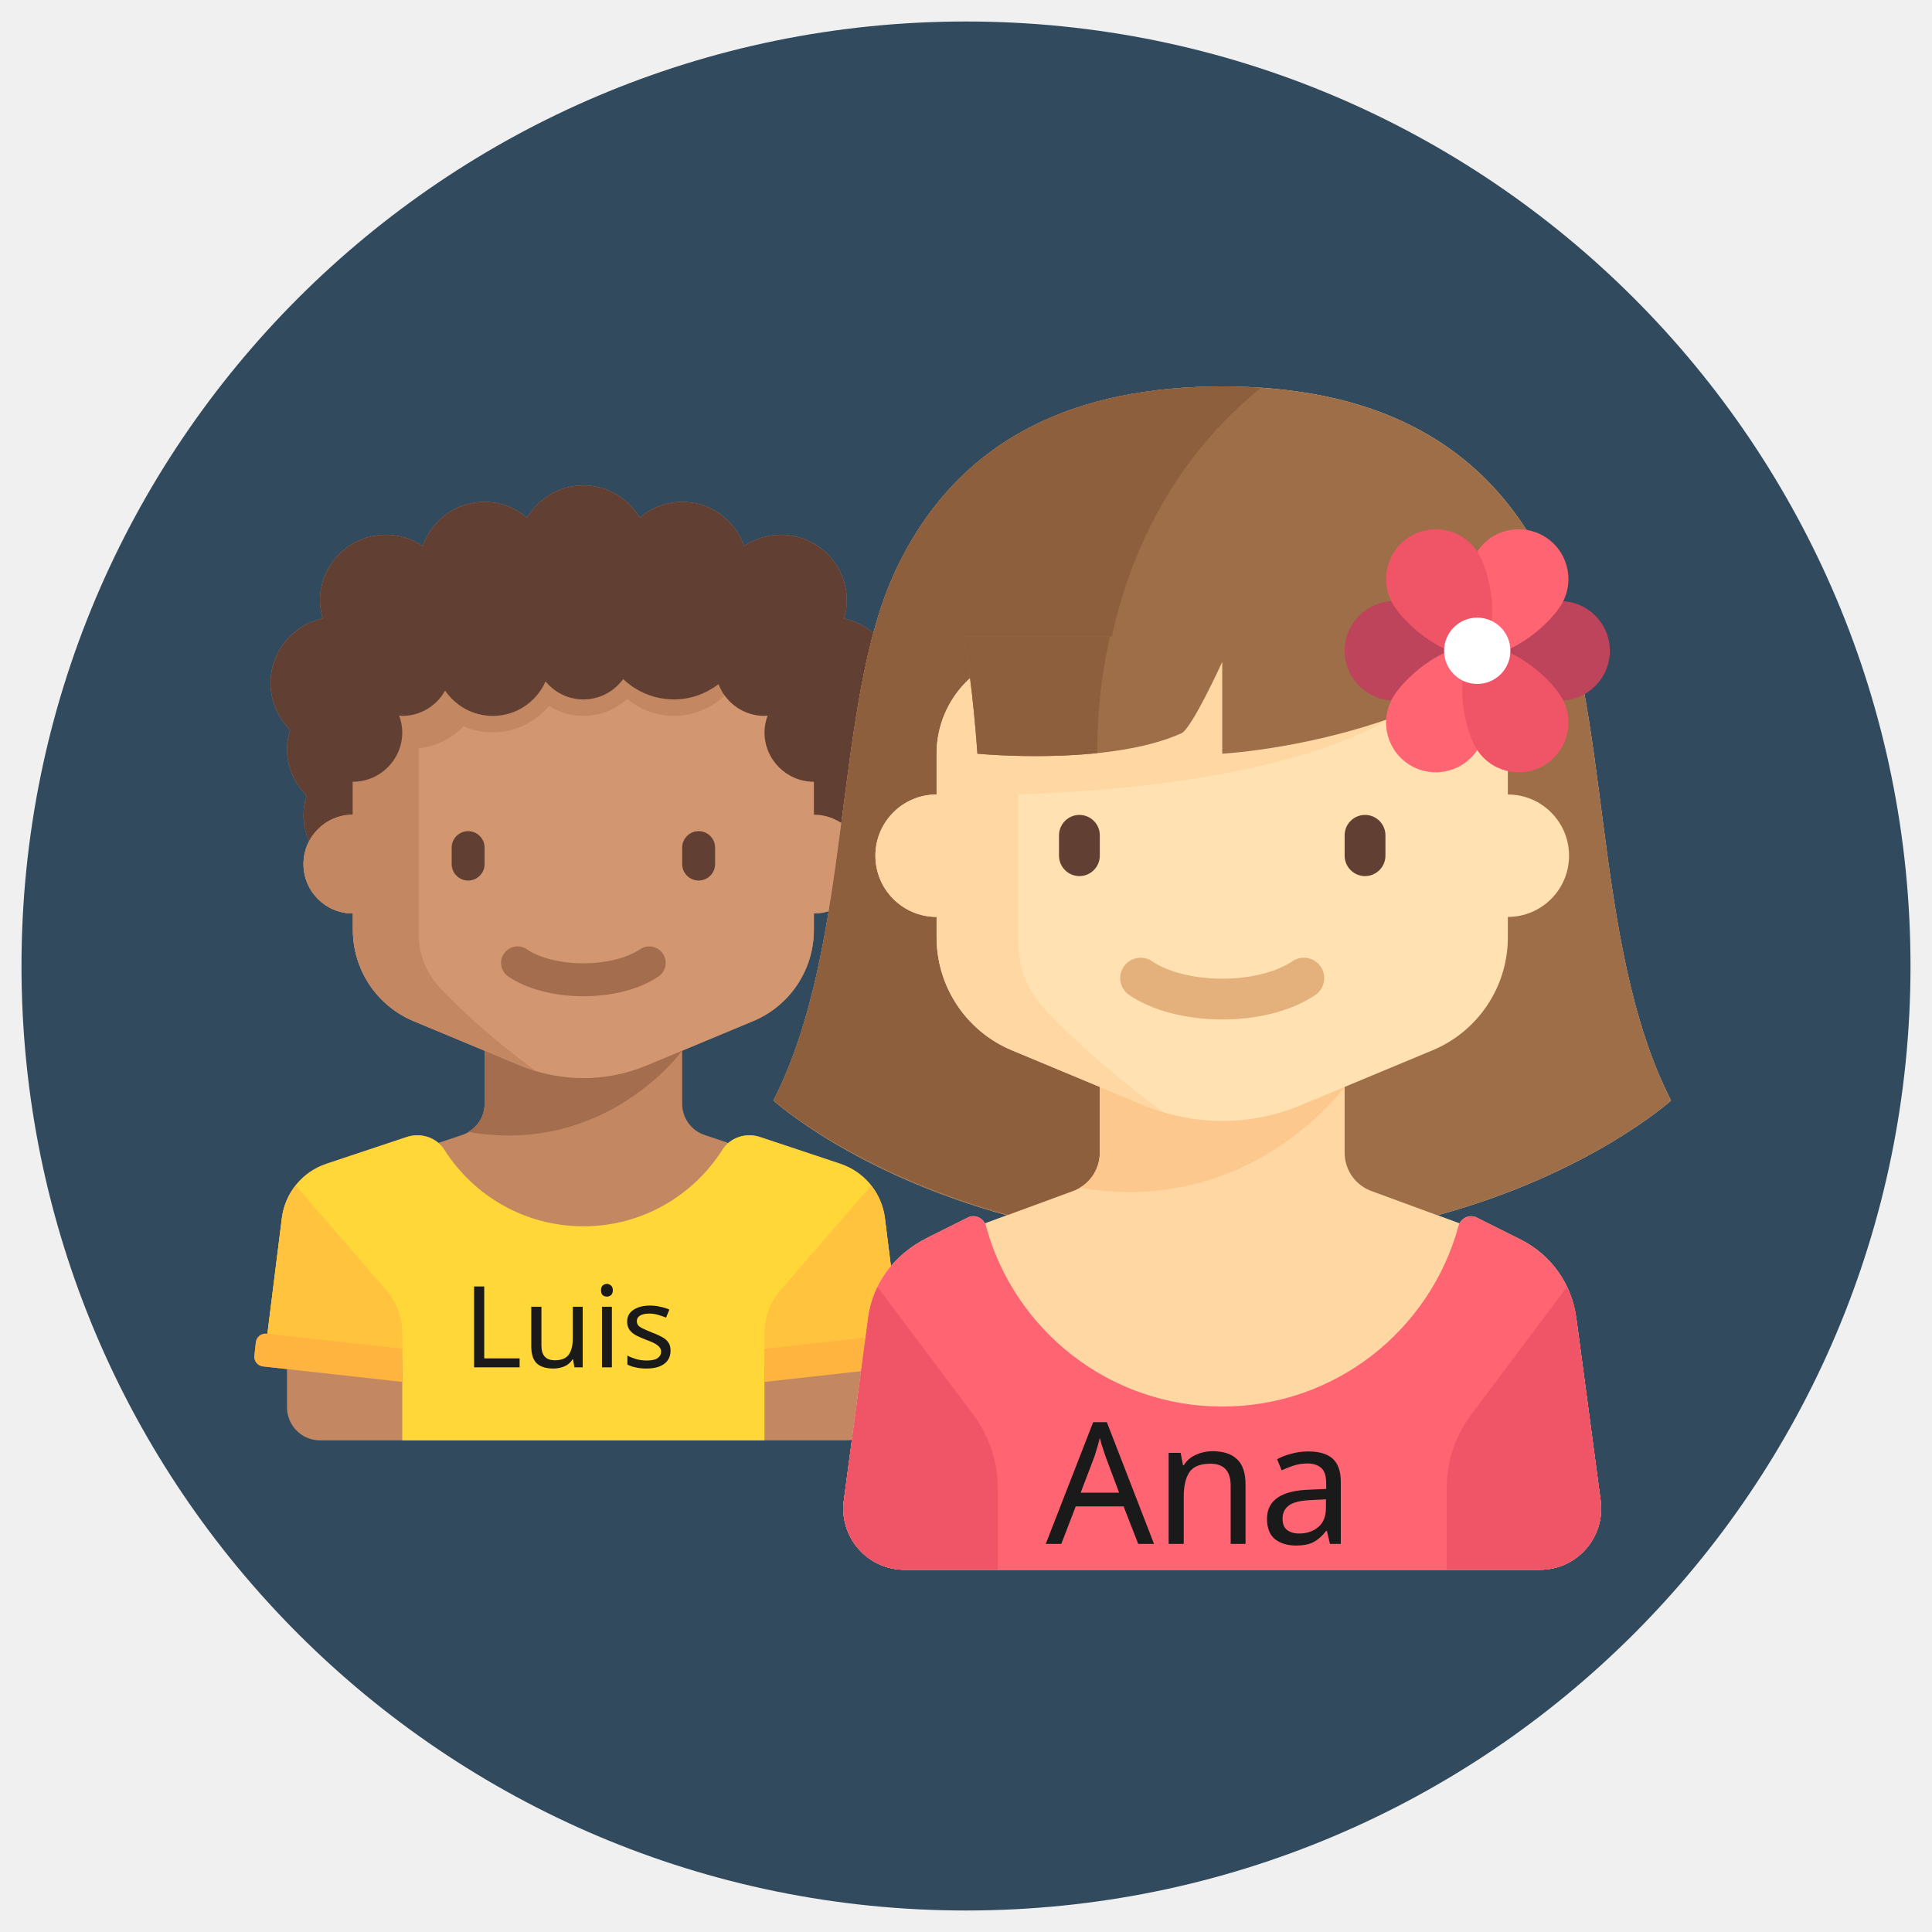
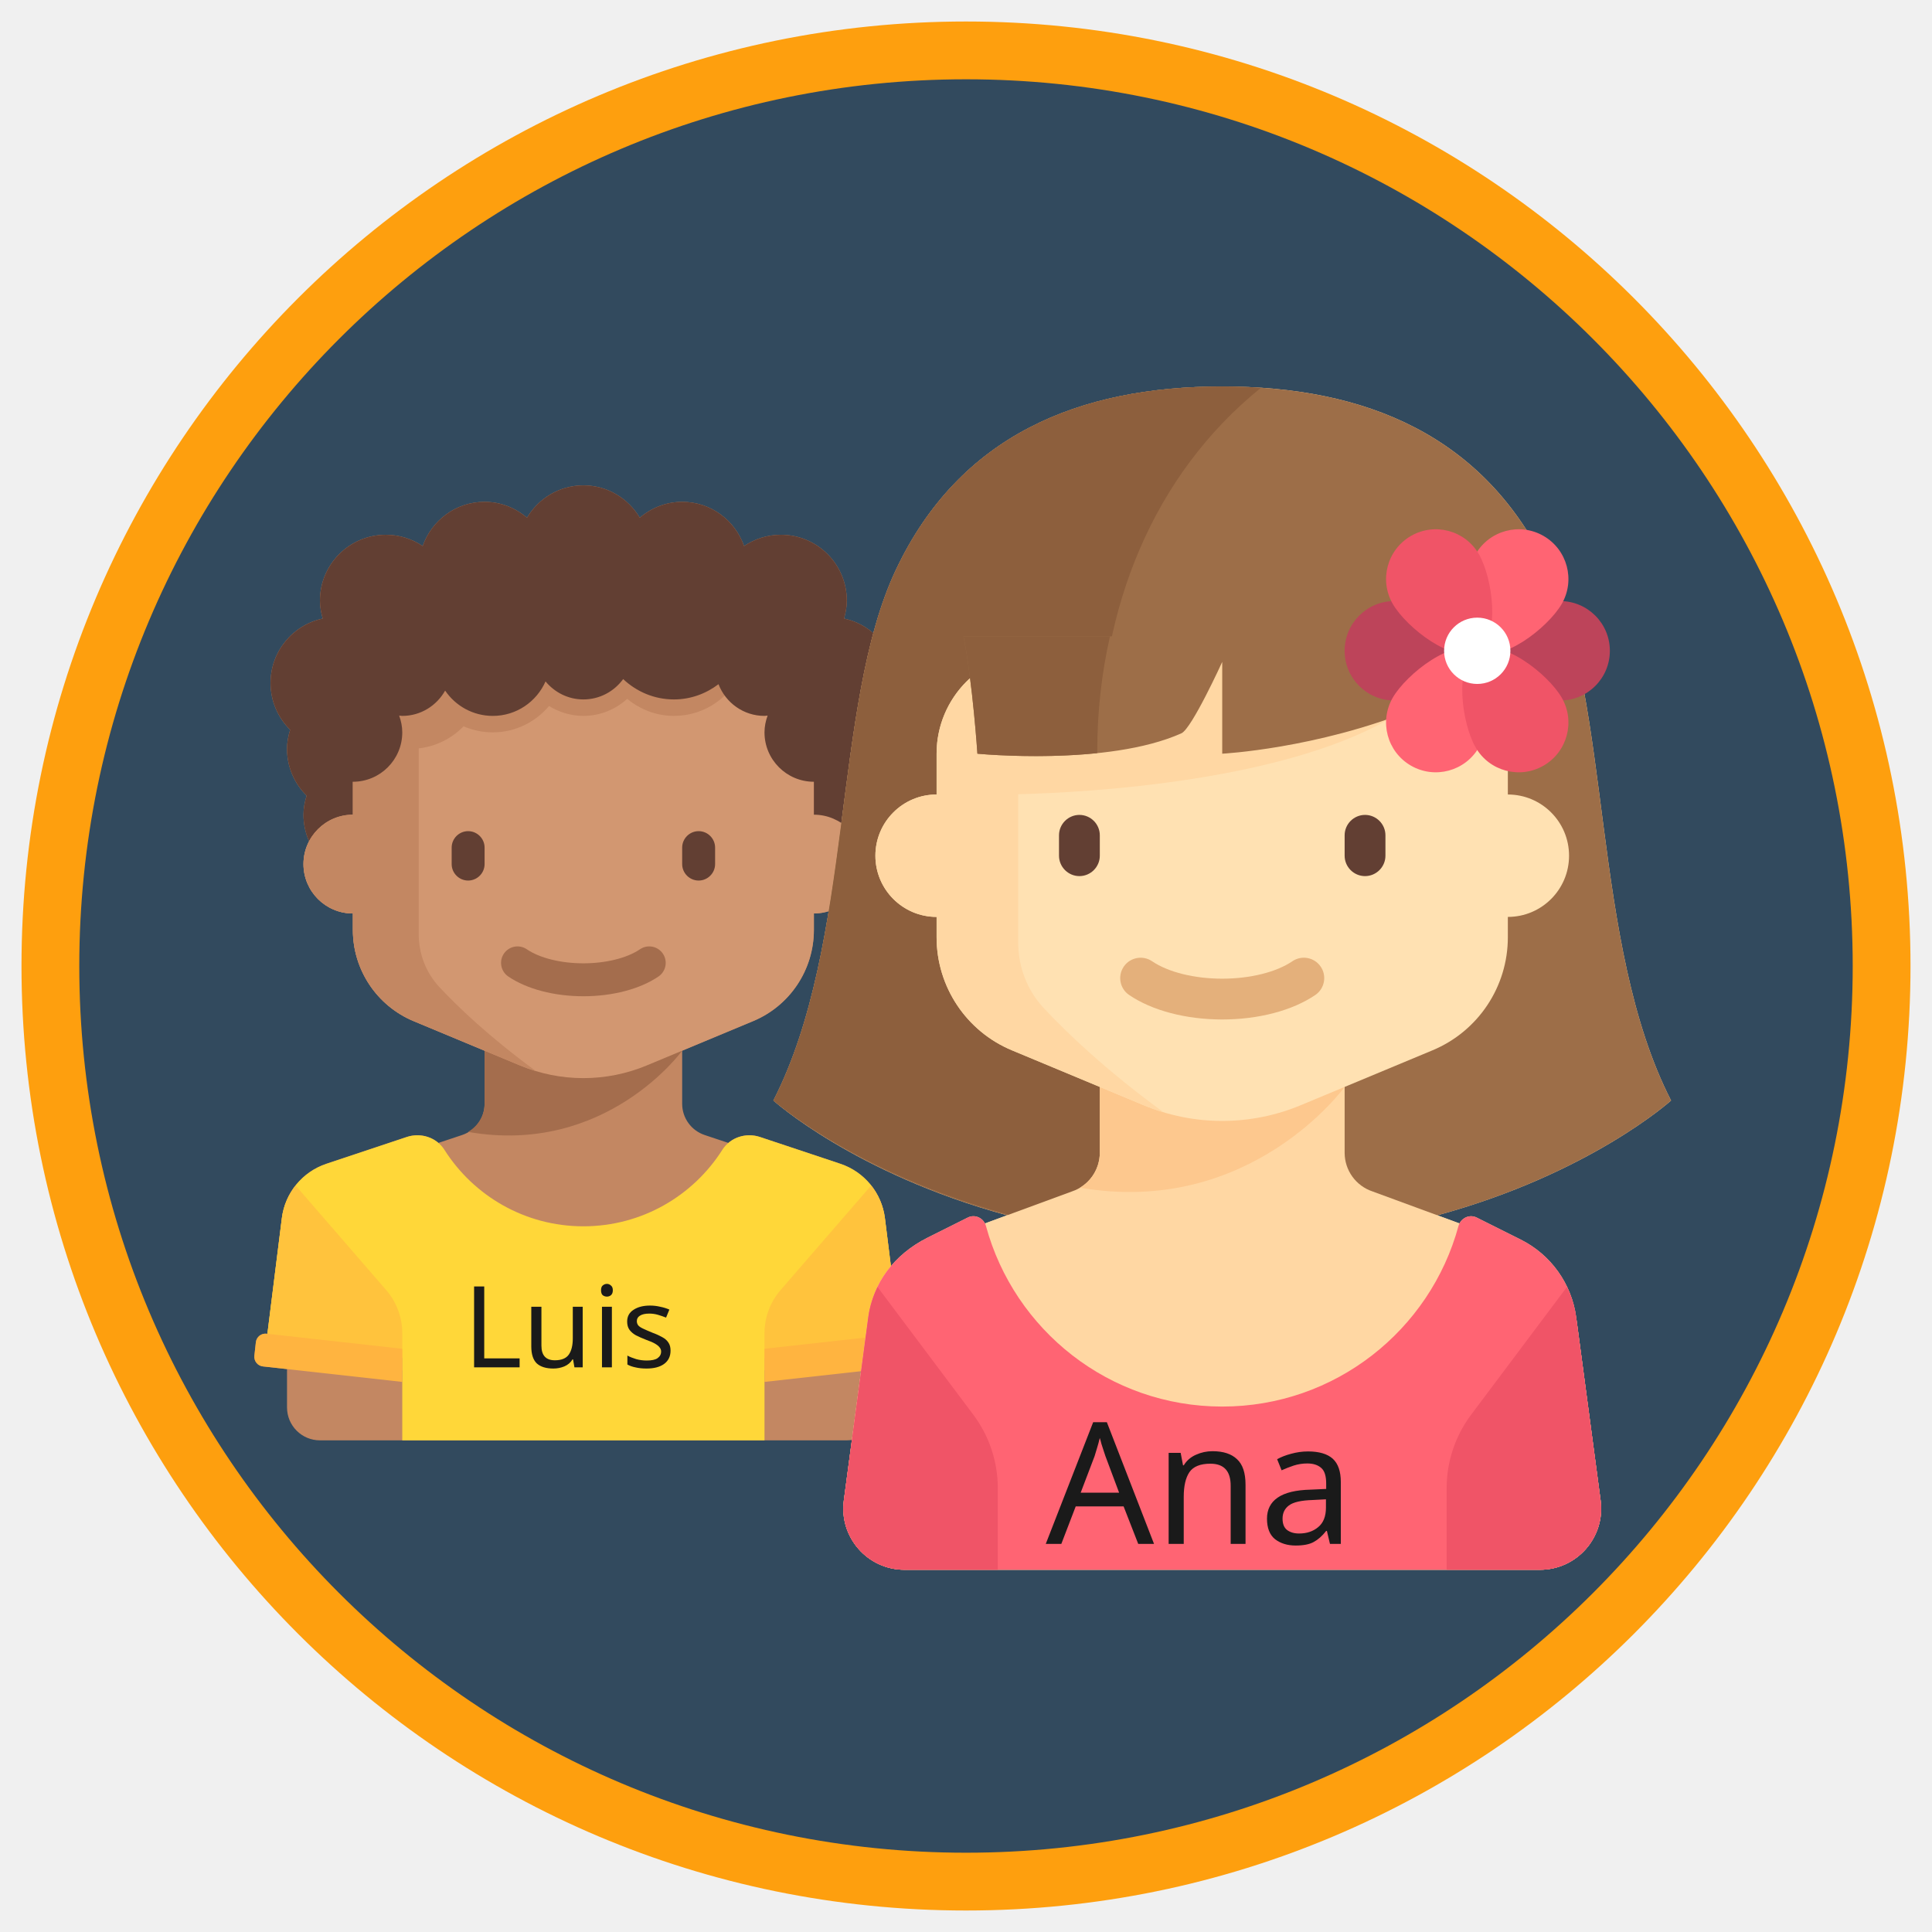
<svg xmlns="http://www.w3.org/2000/svg" width="128" height="128" viewBox="0 0 128 128" id="svg2" version="1.1">
  <defs id="defs4" />
  <g id="layer1" transform="translate(0,-924.3622)">
-     <circle style="fill:#324a5e" cx="64" cy="988.362" r="62.576" id="circle5147" />
    <g id="g5157" transform="matrix(0.2463626,0,0,0.2463626,1.423907,925.7861)" />
    <g id="g5159" transform="matrix(0.2463626,0,0,0.2463626,1.423907,925.7861)" />
    <g id="g5161" transform="matrix(0.2463626,0,0,0.2463626,1.423907,925.7861)" />
    <g id="g5163" transform="matrix(0.2463626,0,0,0.2463626,1.423907,925.7861)" />
    <g id="g5165" transform="matrix(0.2463626,0,0,0.2463626,1.423907,925.7861)" />
    <g id="g5167" transform="matrix(0.2463626,0,0,0.2463626,1.423907,925.7861)" />
    <g id="g5169" transform="matrix(0.2463626,0,0,0.2463626,1.423907,925.7861)" />
    <g id="g5171" transform="matrix(0.2463626,0,0,0.2463626,1.423907,925.7861)" />
    <g id="g5173" transform="matrix(0.2463626,0,0,0.2463626,1.423907,925.7861)" />
    <g id="g5175" transform="matrix(0.2463626,0,0,0.2463626,1.423907,925.7861)" />
    <g id="g5177" transform="matrix(0.2463626,0,0,0.2463626,1.423907,925.7861)" />
    <g id="g5179" transform="matrix(0.2463626,0,0,0.2463626,1.423907,925.7861)" />
    <g id="g5181" transform="matrix(0.2463626,0,0,0.2463626,1.423907,925.7861)" />
    <g id="g5183" transform="matrix(0.2463626,0,0,0.2463626,1.423907,925.7861)" />
    <g id="g5185" transform="matrix(0.2463626,0,0,0.2463626,1.423907,925.7861)" />
-     <g id="g5860" transform="matrix(0.1363544,0,0,0.1363544,7.016337,956.5206)">
-       <g id="g5774">
-         <path id="path5776" d="m 391.863,422.878 -0.726,-6.536 c -0.287,-2.585 -2.616,-4.449 -5.201,-4.162 l -0.407,0.045 -7.027,-56.214 c -1.529,-12.228 -9.943,-22.492 -21.634,-26.389 l -39.047,-13.016 c -5.362,-1.788 -11.244,-0.65 -15.379,2.874 L 290.94,315.646 C 284.406,313.468 280,307.354 280,300.467 l 0,-25.802 34.461,-14.359 C 332.349,252.855 344,235.378 344,216 l 0,-8 c 13.255,0 24,-10.745 24,-24 0,-4.003 -0.985,-7.774 -2.719,-11.092 1.744,-3.95 2.719,-8.314 2.719,-12.908 0,-3.24 -0.625,-6.304 -1.52,-9.251 5.871,-5.801 9.52,-13.844 9.52,-22.749 0,-3.24 -0.625,-6.304 -1.52,-9.251 C 380.352,112.948 384,104.905 384,96 384,80.609 373.127,67.774 358.648,64.711 359.441,61.924 360,59.041 360,56 360,38.327 345.673,24 328,24 321.363,24 315.199,26.022 310.087,29.482 305.72,17.005 293.968,8 280,8 272.109,8 264.979,10.965 259.399,15.7 253.818,6.337 243.693,0 232.001,0 220.309,0 210.185,6.337 204.602,15.7 199.022,10.965 191.892,8 184.001,8 170.033,8 158.281,17.005 153.914,29.482 148.801,26.022 142.637,24 136.001,24 c -17.673,0 -32,14.327 -32,32 0,3.041 0.56,5.924 1.352,8.711 C 90.873,67.774 80,80.609 80,96 c 0,8.905 3.649,16.948 9.52,22.749 C 88.625,121.696 88,124.76 88,128 c 0,8.905 3.649,16.948 9.52,22.749 C 96.625,153.696 96,156.76 96,160 c 0,4.594 0.975,8.958 2.719,12.908 C 96.986,176.226 96,179.997 96,184 c 0,13.255 10.745,24 24,24 l 0,8 c 0,19.377 11.651,36.854 29.538,44.308 l 34.462,14.359 0,25.801 c 0,6.887 -4.407,13.001 -10.94,15.179 l -11.502,3.834 c -4.135,-3.524 -10.017,-4.662 -15.379,-2.874 l -39.047,13.016 c -11.691,3.897 -20.105,14.161 -21.634,26.389 l -7.027,56.214 -0.407,-0.045 c -2.585,-0.287 -4.914,1.576 -5.201,4.162 l -0.726,6.536 c -0.287,2.585 1.576,4.914 4.161,5.201 L 88,429.38 88,448 c 0,8.836 7.164,16 16,16 l 40,0 176,0 40,0 c 8.837,0 16,-7.164 16,-16 l 0,-18.621 11.702,-1.3 c 2.585,-0.287 4.449,-2.616 4.161,-5.201 z" style="fill:#c38762" />
-         <path id="path5778" d="M 374.481,118.749 C 380.352,112.948 384,104.905 384,96 384,80.609 373.127,67.774 358.648,64.711 359.441,61.924 360,59.041 360,56 360,38.327 345.673,24 328,24 321.363,24 315.199,26.022 310.087,29.482 305.72,17.005 293.968,8 280,8 272.109,8 264.979,10.965 259.399,15.7 253.818,6.337 243.693,0 232.001,0 220.309,0 210.185,6.337 204.602,15.7 199.022,10.965 191.892,8 184.001,8 170.033,8 158.281,17.005 153.914,29.482 148.801,26.022 142.637,24 136.001,24 c -17.673,0 -32,14.327 -32,32 0,3.041 0.56,5.924 1.352,8.711 C 90.873,67.774 80,80.609 80,96 c 0,8.905 3.649,16.948 9.52,22.749 C 88.625,121.696 88,124.76 88,128 c 0,8.905 3.649,16.948 9.52,22.749 C 96.625,153.696 96,156.76 96,160 c 0,17.673 14.327,32 32,32 0.003,0 0.006,0 0.01,0 l 207.981,0 c 0.003,0 0.006,0 0.01,0 17.673,0 32,-14.327 32,-32 0,-3.24 -0.625,-6.304 -1.52,-9.251 5.871,-5.801 9.52,-13.844 9.52,-22.749 -10e-4,-3.24 -0.625,-6.304 -1.52,-9.251 z" style="fill:#623f33" />
-         <g id="g5780">
-           <path id="path5782" d="m 320,464.001 0,-40 67,0 -8.499,-67.989 c -1.529,-12.228 -9.943,-22.492 -21.634,-26.389 L 317.82,316.607 c -6.8,-2.267 -14.45,0.154 -18.291,6.206 -14.18,22.344 -39.105,37.187 -67.528,37.187 -28.423,0 -53.349,-14.844 -67.53,-37.188 -3.841,-6.052 -11.491,-8.473 -18.291,-6.206 l -39.047,13.016 c -11.691,3.897 -20.105,14.161 -21.634,26.389 l -7.609,60.872 66.111,7.117 0,40 176,0 0,10e-4 z" style="fill:#ffd739" />
+     <g id="g13729">
+       <g transform="translate(-46,36.71431)" id="g13725">
+         <circle style="fill:#ff9a00;fill-opacity:0.941" cx="110" cy="951.648" r="62.576" id="circle5147" />
+         <circle style="fill:#324a5e;fill-opacity:1" cx="110" cy="951.648" r="58.747" id="circle5147-5" />
+       </g>
+       <g transform="matrix(0.1363544,0,0,0.1363544,7.016337,956.5206)" id="g5860">
+         <g id="g5774">
+           <path style="fill:#c38762" d="m 391.863,422.878 -0.726,-6.536 c -0.287,-2.585 -2.616,-4.449 -5.201,-4.162 l -0.407,0.045 -7.027,-56.214 c -1.529,-12.228 -9.943,-22.492 -21.634,-26.389 l -39.047,-13.016 c -5.362,-1.788 -11.244,-0.65 -15.379,2.874 L 290.94,315.646 C 284.406,313.468 280,307.354 280,300.467 l 0,-25.802 34.461,-14.359 C 332.349,252.855 344,235.378 344,216 l 0,-8 c 13.255,0 24,-10.745 24,-24 0,-4.003 -0.985,-7.774 -2.719,-11.092 1.744,-3.95 2.719,-8.314 2.719,-12.908 0,-3.24 -0.625,-6.304 -1.52,-9.251 5.871,-5.801 9.52,-13.844 9.52,-22.749 0,-3.24 -0.625,-6.304 -1.52,-9.251 C 380.352,112.948 384,104.905 384,96 384,80.609 373.127,67.774 358.648,64.711 359.441,61.924 360,59.041 360,56 360,38.327 345.673,24 328,24 321.363,24 315.199,26.022 310.087,29.482 305.72,17.005 293.968,8 280,8 272.109,8 264.979,10.965 259.399,15.7 253.818,6.337 243.693,0 232.001,0 220.309,0 210.185,6.337 204.602,15.7 199.022,10.965 191.892,8 184.001,8 170.033,8 158.281,17.005 153.914,29.482 148.801,26.022 142.637,24 136.001,24 c -17.673,0 -32,14.327 -32,32 0,3.041 0.56,5.924 1.352,8.711 C 90.873,67.774 80,80.609 80,96 c 0,8.905 3.649,16.948 9.52,22.749 C 88.625,121.696 88,124.76 88,128 c 0,8.905 3.649,16.948 9.52,22.749 C 96.625,153.696 96,156.76 96,160 c 0,4.594 0.975,8.958 2.719,12.908 C 96.986,176.226 96,179.997 96,184 c 0,13.255 10.745,24 24,24 l 0,8 c 0,19.377 11.651,36.854 29.538,44.308 l 34.462,14.359 0,25.801 c 0,6.887 -4.407,13.001 -10.94,15.179 l -11.502,3.834 c -4.135,-3.524 -10.017,-4.662 -15.379,-2.874 l -39.047,13.016 c -11.691,3.897 -20.105,14.161 -21.634,26.389 l -7.027,56.214 -0.407,-0.045 c -2.585,-0.287 -4.914,1.576 -5.201,4.162 l -0.726,6.536 c -0.287,2.585 1.576,4.914 4.161,5.201 L 88,429.38 88,448 c 0,8.836 7.164,16 16,16 l 40,0 176,0 40,0 c 8.837,0 16,-7.164 16,-16 l 0,-18.621 11.702,-1.3 c 2.585,-0.287 4.449,-2.616 4.161,-5.201 z" id="path5776" />
+           <path style="fill:#623f33" d="M 374.481,118.749 C 380.352,112.948 384,104.905 384,96 384,80.609 373.127,67.774 358.648,64.711 359.441,61.924 360,59.041 360,56 360,38.327 345.673,24 328,24 321.363,24 315.199,26.022 310.087,29.482 305.72,17.005 293.968,8 280,8 272.109,8 264.979,10.965 259.399,15.7 253.818,6.337 243.693,0 232.001,0 220.309,0 210.185,6.337 204.602,15.7 199.022,10.965 191.892,8 184.001,8 170.033,8 158.281,17.005 153.914,29.482 148.801,26.022 142.637,24 136.001,24 c -17.673,0 -32,14.327 -32,32 0,3.041 0.56,5.924 1.352,8.711 C 90.873,67.774 80,80.609 80,96 c 0,8.905 3.649,16.948 9.52,22.749 C 88.625,121.696 88,124.76 88,128 c 0,8.905 3.649,16.948 9.52,22.749 C 96.625,153.696 96,156.76 96,160 c 0,17.673 14.327,32 32,32 0.003,0 0.006,0 0.01,0 l 207.981,0 c 0.003,0 0.006,0 0.01,0 17.673,0 32,-14.327 32,-32 0,-3.24 -0.625,-6.304 -1.52,-9.251 5.871,-5.801 9.52,-13.844 9.52,-22.749 -10e-4,-3.24 -0.625,-6.304 -1.52,-9.251 z" id="path5778" />
+           <g id="g5780">
+             <path style="fill:#ffd739" d="m 320,464.001 0,-40 67,0 -8.499,-67.989 c -1.529,-12.228 -9.943,-22.492 -21.634,-26.389 L 317.82,316.607 c -6.8,-2.267 -14.45,0.154 -18.291,6.206 -14.18,22.344 -39.105,37.187 -67.528,37.187 -28.423,0 -53.349,-14.844 -67.53,-37.188 -3.841,-6.052 -11.491,-8.473 -18.291,-6.206 l -39.047,13.016 c -11.691,3.897 -20.105,14.161 -21.634,26.389 l -7.609,60.872 66.111,7.117 0,40 176,0 0,10e-4 z" id="path5782" />
+           </g>
+           <g id="g5784">
+             <path style="fill:#a46d4d" d="m 280,274.667 -96,-21.334 0,47.135 c 0,5.759 -3.186,10.831 -8.017,13.659 C 243.077,325.871 280,274.667 280,274.667 Z" id="path5786" />
+           </g>
+           <path style="fill:#d29771" d="m 344,160 0,-24 c 0,-22.091 -17.909,-48 -40,-48 l -144,0 c -22.092,0 -40,25.909 -40,48 l 0,24 c -13.255,0 -24,10.746 -24,24 0,13.255 10.745,24 24,24 l 0,8 c 0,19.377 11.651,36.854 29.538,44.308 l 51.691,21.538 C 210.98,285.909 221.438,288 232,288 l 0,0 c 10.562,0 21.019,-2.092 30.769,-6.154 l 51.694,-21.539 C 332.349,252.855 344,235.378 344,216 l 0,-8 c 13.255,0 24,-10.745 24,-24 0,-13.255 -10.745,-24 -24,-24 z" id="path5788" />
+           <g id="g5790">
+             <path style="fill:#623f33" d="m 176.001,192 0,0 c -4.4,0 -8,-3.6 -8,-8 l 0,-8 c 0,-4.4 3.6,-8 8,-8 l 0,0 c 4.4,0 8,3.6 8,8 l 0,8 c 0,4.4 -3.601,8 -8,8 z" id="path5792" />
+           </g>
+           <g id="g5794">
+             <path style="fill:#623f33" d="m 288,192 0,0 c -4.4,0 -8,-3.6 -8,-8 l 0,-8 c 0,-4.4 3.6,-8 8,-8 l 0,0 c 4.4,0 8,3.6 8,8 l 0,8 c 0,4.4 -3.6,8 -8,8 z" id="path5796" />
+           </g>
+           <g id="g5798">
+             <g id="g5800">
+               <path style="fill:#a46d4d" d="m 232.001,248.219 c -14.223,0 -27.527,-3.5 -36.5,-9.605 -3.652,-2.484 -4.601,-7.461 -2.113,-11.113 2.48,-3.648 7.461,-4.598 11.113,-2.113 6.289,4.277 16.57,6.832 27.5,6.832 10.93,0 21.211,-2.555 27.5,-6.832 3.66,-2.492 8.629,-1.539 11.113,2.113 2.488,3.652 1.539,8.629 -2.113,11.113 -8.972,6.105 -22.277,9.605 -36.5,9.605 z" id="path5802" />
+             </g>
+           </g>
+           <g id="g5804">
+             <path style="fill:#ffc33d" d="m 144.001,430.04 0,-18.106 c 0,-7.697 -2.774,-15.135 -7.813,-20.953 L 92.169,340.168 c -3.552,4.497 -5.93,9.93 -6.669,15.843 l -8.356,66.847 c 12.723,0.764 46.567,4.729 66.857,7.182 z" id="path5806" />
+           </g>
+           <g id="g5808">
+             <path style="fill:#ffb440" d="m 144.001,419.507 -65.936,-7.326 c -2.586,-0.287 -4.914,1.576 -5.202,4.161 l -0.726,6.536 c -0.287,2.585 1.576,4.914 4.161,5.201 l 67.703,7.523 0,-16.095 z" id="path5810" />
+           </g>
+           <g id="g5812">
+             <path style="fill:#ffc33d" d="m 320,430.04 0,-18.106 c 0,-7.697 2.774,-15.135 7.813,-20.953 l 44.019,-50.813 c 3.552,4.497 5.93,9.93 6.669,15.843 l 8.356,66.847 c -12.723,0.764 -46.568,4.729 -66.857,7.182 z" id="path5814" />
+           </g>
+           <g id="g5816">
+             <path style="fill:#ffb440" d="m 320,419.507 65.936,-7.326 c 2.586,-0.287 4.914,1.576 5.202,4.161 l 0.726,6.536 c 0.287,2.585 -1.576,4.914 -4.161,5.201 l -67.703,7.523 0,-16.095 z" id="path5818" />
+           </g>
+           <path style="fill:#c38762" d="m 120,89 0,71 c -13.255,0 -24,10.745 -24,24 0,13.255 10.745,24 24,24 l 0,8 c 0,19.378 11.651,36.855 29.538,44.308 l 51.69,21.538 c 2.53,1.054 5.112,1.962 7.727,2.749 -22.844,-16.711 -38.05,-31.32 -46.96,-40.872 C 155.513,236.773 152,227.602 152,218.098 l 0,-90.325 c 8.515,-0.949 16.116,-4.883 21.783,-10.713 4.364,1.88 9.164,2.94 14.217,2.94 10.997,0 20.719,-5.036 27.322,-12.806 4.869,2.993 10.544,4.806 16.678,4.806 8.215,0 15.629,-3.186 21.296,-8.274 6.211,5.092 14.047,8.274 22.704,8.274 15.284,0 28.248,-9.555 33.445,-23 L 120,89 Z" id="path5820" />
+           <path style="fill:#623f33" d="m 344,96 c -0.52,0 -1.005,0.12 -1.517,0.153 C 343.411,93.597 344,90.876 344,88 344,74.745 333.255,64 320,64 c -2.911,0 -5.666,0.597 -8.248,1.546 C 310.469,46.831 295.042,32 276,32 259.607,32 245.929,43.025 241.579,58.015 238.641,56.732 235.41,56 232,56 223.021,56 215.288,60.989 211.172,68.29 206.135,60.875 197.64,56 188.001,56 176.545,56 166.728,62.898 162.392,72.75 157.99,67.448 151.43,64 144.001,64 135.084,64 127.309,68.866 123.171,76.084 122.621,76.029 122.064,76 121.5,76 112.387,76 105,83.387 105,92.5 c 0,2.688 0.656,5.218 1.797,7.461 C 100.294,104.254 96,111.624 96,120 c 0,13.255 10.745,24 24,24 13.255,0 24,-10.745 24,-24 0,-2.876 -0.589,-5.597 -1.517,-8.153 0.512,0.033 0.998,0.153 1.517,0.153 8.979,0 16.713,-4.989 20.828,-12.29 5.037,7.415 13.534,12.29 23.172,12.29 11.456,0 21.273,-6.898 25.609,-16.75 4.402,5.302 10.96,8.75 18.391,8.75 7.963,0 14.967,-3.922 19.333,-9.893 6.45,6.094 15.094,9.893 24.667,9.893 8.167,0 15.613,-2.824 21.654,-7.407 3.463,8.996 12.129,15.407 22.346,15.407 0.52,0 1.005,-0.12 1.517,-0.153 -0.928,2.556 -1.517,5.277 -1.517,8.153 0,13.255 10.745,24 24,24 13.255,0 24,-10.745 24,-24 0,-13.255 -10.745,-24 -24,-24 z" id="path5822" />
        </g>
-         <g id="g5784">
-           <path id="path5786" d="m 280,274.667 -96,-21.334 0,47.135 c 0,5.759 -3.186,10.831 -8.017,13.659 C 243.077,325.871 280,274.667 280,274.667 Z" style="fill:#a46d4d" />
+         <g id="g5824" />
+         <g id="g5826" />
+         <g id="g5828" />
+         <g id="g5830" />
+         <g id="g5832" />
+         <g id="g5834" />
+         <g id="g5836" />
+         <g id="g5838" />
+         <g id="g5840" />
+         <g id="g5842" />
+         <g id="g5844" />
+         <g id="g5846" />
+         <g id="g5848" />
+         <g id="g5850" />
+         <g id="g5852" />
+       </g>
+       <g transform="matrix(0.1689595,0,0,0.1689595,41.7769,949.9664)" id="g6398">
+         <g id="g6270">
+           <path style="fill:#ffd7a3" d="M 370.802,365.011 C 369.05,351.869 360.9,340.45 349.041,334.521 l -17.232,-8.616 c -2.567,-1.284 -5.51,-0.145 -6.766,2.29 L 316.36,325 C 376.227,308.691 408,280 408,280 376.5,218.5 385,125 360,72 335,19 288,0 232,0 176,0 129,19 104,72 79,125 87.5,218.5 56,280 c 0,0 31.774,28.69 91.641,44.999 l -8.682,3.195 c -1.242,-2.438 -4.18,-3.584 -6.742,-2.303 l -15.714,7.857 c -13.41,6.705 -21.552,18.121 -23.304,31.262 l -0.388,2.908 c 0,10e-4 0,10e-4 0,10e-4 l -9.188,68.908 C 81.705,451.216 92.898,464 107.413,464 l 249.175,0 c 14.515,0 25.708,-12.784 23.789,-27.172 l -9.575,-71.817 z" id="path6272" />
+           <g id="g6274">
+             <path style="fill:#9d6e48" d="M 360,72 C 335,19 288,0 232,0 176,0 129,19 104,72 79,125 87.5,218.5 56,280 c 0,0 62,56 176,56 114,0 176,-56 176,-56 C 376.5,218.5 385,125 360,72 Z" id="path6276" />
+           </g>
+           <path style="fill:#8d5f3d" d="M 184,143 C 184,87 204.909,34.707 247.137,0.55 242.164,0.219 237.135,0 232,0 176,0 129,19 104,72 79,125 87.5,218.5 56,280 c 0,0 45.431,39.895 128,52.264 0,10e-4 0,-145.264 0,-189.264 z" id="path6278" />
+           <g id="g6280">
+             <path style="fill:#ffd7a3" d="m 371.19,367.921 c -1.962,-14.712 -11.908,-27.128 -25.837,-32.253 l -54.412,-20.02 c -6.533,-2.178 -10.94,-8.292 -10.94,-15.179 l 0,-52.469 -96,0 0,52.468 c 0,6.887 -4.407,13.001 -10.94,15.179 l -54.412,20.02 c -13.929,5.125 -23.875,17.541 -25.837,32.253 l -9.188,68.908 C 81.706,451.216 92.899,464 107.413,464 l 249.176,0 c 14.515,0 25.708,-12.784 23.789,-27.172 l -9.188,-68.907 z" id="path6282" />
+             <path style="fill:#fdc88e" d="m 184,300.469 c 0,0.391 -0.017,0.777 -0.046,1.161 -0.014,0.2 -0.04,0.396 -0.062,0.595 -0.018,0.16 -0.034,0.32 -0.057,0.478 -0.043,0.307 -0.098,0.609 -0.158,0.911 -0.001,0.006 -0.002,0.013 -0.004,0.019 -0.888,4.4 -3.587,8.228 -7.424,10.538 C 243.173,325.732 280,274.667 280,274.667 L 184,274 l 0,26.469 0,0 0,0 z" id="path6284" />
+           </g>
+           <path style="fill:#ffe1b2" d="m 344,160 0,-16 c 0,-22.091 -17.909,-40 -40,-40 l -144,0 c -22.091,0 -40,17.909 -40,40 l 0,16 c -13.255,0 -24,10.746 -24,24 0,13.255 10.745,24 24,24 l 0,8 c 0,19.377 11.651,36.854 29.538,44.308 l 51.691,21.538 c 9.75,4.063 20.208,6.154 30.77,6.154 l 0,0 c 10.562,0 21.019,-2.092 30.769,-6.154 l 51.694,-21.539 C 332.349,252.855 344,235.378 344,216 l 0,-8 c 13.255,0 24,-10.745 24,-24 0,-13.255 -10.745,-24 -24,-24 z" id="path6286" />
+           <path style="fill:#ffd7a3" d="M 302,127.625 302,107 144.811,107 C 130.255,112.981 120,127.288 120,144 l 0,16 c -13.255,0 -24,10.745 -24,24 0,13.255 10.745,24 24,24 l 0,8 c 0,19.378 11.651,36.855 29.538,44.308 l 51.69,21.538 c 2.53,1.054 5.112,1.962 7.727,2.749 -22.844,-16.711 -38.05,-31.32 -46.96,-40.872 C 155.513,236.773 152,227.602 152,218.098 l 0,-58.21 c 25.806,-0.635 107.684,-4.821 150,-32.263 z" id="path6288" />
+           <g id="g6290">
+             <path style="fill:#623f33" d="m 176,192 0,0 c -4.4,0 -8,-3.6 -8,-8 l 0,-8 c 0,-4.4 3.6,-8 8,-8 l 0,0 c 4.4,0 8,3.6 8,8 l 0,8 c 0,4.4 -3.6,8 -8,8 z" id="path6292" />
+           </g>
+           <g id="g6294">
+             <path style="fill:#623f33" d="m 288,192 0,0 c -4.4,0 -8,-3.6 -8,-8 l 0,-8 c 0,-4.4 3.6,-8 8,-8 l 0,0 c 4.4,0 8,3.6 8,8 l 0,8 c 0,4.4 -3.6,8 -8,8 z" id="path6296" />
+           </g>
+           <g id="g6298">
+             <g id="g6300">
+               <path style="fill:#e4b07b" d="m 232,248.219 c -14.223,0 -27.527,-3.5 -36.5,-9.605 -3.652,-2.484 -4.602,-7.461 -2.113,-11.113 2.48,-3.648 7.461,-4.598 11.113,-2.113 6.289,4.277 16.57,6.832 27.5,6.832 10.93,0 21.211,-2.555 27.5,-6.832 3.66,-2.492 8.629,-1.539 11.113,2.113 2.488,3.652 1.539,8.629 -2.113,11.113 -8.972,6.105 -22.277,9.605 -36.5,9.605 z" id="path6302" />
+             </g>
+           </g>
+           <path style="fill:#9d6e48" d="m 136,144 c 0,0 51,5 80,-8 4.081,-1.829 16,-28 16,-28 l 0,36 c 0,0 36.786,-1.903 75,-17.326 L 307,98 130.55,98 c 3.633,18.297 5.45,46 5.45,46 z" id="path6304" />
+           <g id="g6306">
+             <path style="fill:#ff6473" d="m 349.041,334.521 -17.232,-8.616 c -2.92,-1.46 -6.327,0.212 -7.184,3.362 -11.09,40.761 -48.352,70.736 -92.626,70.736 -44.285,0 -81.555,-29.99 -92.635,-70.767 -0.852,-3.134 -4.242,-4.797 -7.146,-3.345 l -15.714,7.857 c -13.41,6.705 -21.552,18.121 -23.304,31.262 l -9.576,71.817 c -1.918,14.388 9.275,27.172 23.789,27.172 l 249.176,0 c 14.515,0 25.708,-12.784 23.789,-27.172 L 370.802,365.01 C 369.05,351.87 360.9,340.45 349.041,334.521 Z" id="path6308" />
+           </g>
+           <g id="g6310">
+             <path style="fill:#f05467" d="m 96.843,353.124 c -1.813,3.734 -3.087,7.708 -3.645,11.887 l -9.576,71.817 C 81.704,451.216 92.897,464 107.412,464 l 36.588,0 0,-32 c 0,-10.386 -3.369,-20.491 -9.6,-28.8 L 96.843,353.124 Z" id="path6312" />
+           </g>
+           <g id="g6314">
+             <path style="fill:#f05467" d="m 367.157,353.124 c 1.813,3.734 3.087,7.708 3.645,11.887 l 9.576,71.817 C 382.296,451.216 371.103,464 356.588,464 l -36.588,0 0,-32 c 0,-10.386 3.368,-20.491 9.6,-28.8 l 37.557,-50.076 z" id="path6316" />
+           </g>
+           <g id="g6318">
+             <g id="g6320">
+               <path style="fill:#bd445a" d="m 332,103.649 c 0,10.77 -21.73,19.5 -32.5,19.5 -10.77,0 -19.5,-8.73 -19.5,-19.5 0,-10.77 8.73,-19.5 19.5,-19.5 10.77,0 32.5,8.731 32.5,19.5 z" id="path6322" />
+             </g>
+           </g>
+           <g id="g6324">
+             <g id="g6326">
+               <path style="fill:#bd445a" d="m 332,103.649 c 0,-10.77 21.73,-19.5 32.5,-19.5 10.77,0 19.5,8.73 19.5,19.5 0,10.77 -8.73,19.5 -19.5,19.5 -10.77,0 -32.5,-8.73 -32.5,-19.5 z" id="path6328" />
+             </g>
+           </g>
+           <g id="g6330">
+             <g id="g6332">
+               <path style="fill:#ff6473" d="m 332,103.649 c 9.327,5.385 6.022,28.569 0.638,37.896 -5.385,9.327 -17.311,12.522 -26.638,7.138 -9.327,-5.384 -12.522,-17.311 -7.138,-26.638 5.386,-9.327 23.812,-23.781 33.138,-18.396 z" id="path6334" />
+             </g>
+           </g>
+           <g id="g6336">
+             <g id="g6338">
+               <path style="fill:#ff6473" d="m 332,103.649 c -9.327,-5.385 -6.022,-28.569 -0.637,-37.896 5.385,-9.327 17.311,-12.522 26.638,-7.138 9.327,5.384 12.522,17.311 7.138,26.638 -5.386,9.327 -23.812,23.781 -33.139,18.396 z" id="path6340" />
+             </g>
+           </g>
+           <g id="g6342">
+             <g id="g6344">
+               <path style="fill:#f05467" d="m 332,103.649 c -9.327,5.385 -6.022,28.569 -0.637,37.896 5.385,9.327 17.311,12.522 26.638,7.138 9.327,-5.384 12.522,-17.311 7.138,-26.638 C 359.753,112.718 341.327,98.264 332,103.649 Z" id="path6346" />
+             </g>
+           </g>
+           <g id="g6348">
+             <g id="g6350">
+               <path style="fill:#f05467" d="m 332,103.649 c 9.327,-5.385 6.022,-28.569 0.638,-37.896 -5.385,-9.327 -17.311,-12.522 -26.638,-7.138 -9.327,5.384 -12.522,17.311 -7.138,26.638 5.386,9.327 23.812,23.781 33.138,18.396 z" id="path6352" />
+             </g>
+           </g>
+           <g id="g6354">
+             <g id="g6356">
+               <circle style="fill:#ffffff" cx="332" cy="103.649" r="13" id="circle6358" />
+             </g>
+           </g>
+           <path style="fill:#8d5f3d" d="m 130.546,98 c 3.635,18.297 5.455,46 5.455,46 0,0 23.071,2.249 47,-0.225 0,-0.256 0,-0.525 0,-0.775 0,-15.386 1.7,-30.476 4.981,-45 l -57.436,0 z" id="path6360" />
        </g>
-         <path id="path5788" d="m 344,160 0,-24 c 0,-22.091 -17.909,-48 -40,-48 l -144,0 c -22.092,0 -40,25.909 -40,48 l 0,24 c -13.255,0 -24,10.746 -24,24 0,13.255 10.745,24 24,24 l 0,8 c 0,19.377 11.651,36.854 29.538,44.308 l 51.691,21.538 C 210.98,285.909 221.438,288 232,288 l 0,0 c 10.562,0 21.019,-2.092 30.769,-6.154 l 51.694,-21.539 C 332.349,252.855 344,235.378 344,216 l 0,-8 c 13.255,0 24,-10.745 24,-24 0,-13.255 -10.745,-24 -24,-24 z" style="fill:#d29771" />
-         <g id="g5790">
-           <path id="path5792" d="m 176.001,192 0,0 c -4.4,0 -8,-3.6 -8,-8 l 0,-8 c 0,-4.4 3.6,-8 8,-8 l 0,0 c 4.4,0 8,3.6 8,8 l 0,8 c 0,4.4 -3.601,8 -8,8 z" style="fill:#623f33" />
-         </g>
-         <g id="g5794">
-           <path id="path5796" d="m 288,192 0,0 c -4.4,0 -8,-3.6 -8,-8 l 0,-8 c 0,-4.4 3.6,-8 8,-8 l 0,0 c 4.4,0 8,3.6 8,8 l 0,8 c 0,4.4 -3.6,8 -8,8 z" style="fill:#623f33" />
-         </g>
-         <g id="g5798">
-           <g id="g5800">
-             <path id="path5802" d="m 232.001,248.219 c -14.223,0 -27.527,-3.5 -36.5,-9.605 -3.652,-2.484 -4.601,-7.461 -2.113,-11.113 2.48,-3.648 7.461,-4.598 11.113,-2.113 6.289,4.277 16.57,6.832 27.5,6.832 10.93,0 21.211,-2.555 27.5,-6.832 3.66,-2.492 8.629,-1.539 11.113,2.113 2.488,3.652 1.539,8.629 -2.113,11.113 -8.972,6.105 -22.277,9.605 -36.5,9.605 z" style="fill:#a46d4d" />
-           </g>
-         </g>
-         <g id="g5804">
-           <path id="path5806" d="m 144.001,430.04 0,-18.106 c 0,-7.697 -2.774,-15.135 -7.813,-20.953 L 92.169,340.168 c -3.552,4.497 -5.93,9.93 -6.669,15.843 l -8.356,66.847 c 12.723,0.764 46.567,4.729 66.857,7.182 z" style="fill:#ffc33d" />
-         </g>
-         <g id="g5808">
-           <path id="path5810" d="m 144.001,419.507 -65.936,-7.326 c -2.586,-0.287 -4.914,1.576 -5.202,4.161 l -0.726,6.536 c -0.287,2.585 1.576,4.914 4.161,5.201 l 67.703,7.523 0,-16.095 z" style="fill:#ffb440" />
-         </g>
-         <g id="g5812">
-           <path id="path5814" d="m 320,430.04 0,-18.106 c 0,-7.697 2.774,-15.135 7.813,-20.953 l 44.019,-50.813 c 3.552,4.497 5.93,9.93 6.669,15.843 l 8.356,66.847 c -12.723,0.764 -46.568,4.729 -66.857,7.182 z" style="fill:#ffc33d" />
-         </g>
-         <g id="g5816">
-           <path id="path5818" d="m 320,419.507 65.936,-7.326 c 2.586,-0.287 4.914,1.576 5.202,4.161 l 0.726,6.536 c 0.287,2.585 -1.576,4.914 -4.161,5.201 l -67.703,7.523 0,-16.095 z" style="fill:#ffb440" />
-         </g>
-         <path id="path5820" d="m 120,89 0,71 c -13.255,0 -24,10.745 -24,24 0,13.255 10.745,24 24,24 l 0,8 c 0,19.378 11.651,36.855 29.538,44.308 l 51.69,21.538 c 2.53,1.054 5.112,1.962 7.727,2.749 -22.844,-16.711 -38.05,-31.32 -46.96,-40.872 C 155.513,236.773 152,227.602 152,218.098 l 0,-90.325 c 8.515,-0.949 16.116,-4.883 21.783,-10.713 4.364,1.88 9.164,2.94 14.217,2.94 10.997,0 20.719,-5.036 27.322,-12.806 4.869,2.993 10.544,4.806 16.678,4.806 8.215,0 15.629,-3.186 21.296,-8.274 6.211,5.092 14.047,8.274 22.704,8.274 15.284,0 28.248,-9.555 33.445,-23 L 120,89 Z" style="fill:#c38762" />
-         <path id="path5822" d="m 344,96 c -0.52,0 -1.005,0.12 -1.517,0.153 C 343.411,93.597 344,90.876 344,88 344,74.745 333.255,64 320,64 c -2.911,0 -5.666,0.597 -8.248,1.546 C 310.469,46.831 295.042,32 276,32 259.607,32 245.929,43.025 241.579,58.015 238.641,56.732 235.41,56 232,56 223.021,56 215.288,60.989 211.172,68.29 206.135,60.875 197.64,56 188.001,56 176.545,56 166.728,62.898 162.392,72.75 157.99,67.448 151.43,64 144.001,64 135.084,64 127.309,68.866 123.171,76.084 122.621,76.029 122.064,76 121.5,76 112.387,76 105,83.387 105,92.5 c 0,2.688 0.656,5.218 1.797,7.461 C 100.294,104.254 96,111.624 96,120 c 0,13.255 10.745,24 24,24 13.255,0 24,-10.745 24,-24 0,-2.876 -0.589,-5.597 -1.517,-8.153 0.512,0.033 0.998,0.153 1.517,0.153 8.979,0 16.713,-4.989 20.828,-12.29 5.037,7.415 13.534,12.29 23.172,12.29 11.456,0 21.273,-6.898 25.609,-16.75 4.402,5.302 10.96,8.75 18.391,8.75 7.963,0 14.967,-3.922 19.333,-9.893 6.45,6.094 15.094,9.893 24.667,9.893 8.167,0 15.613,-2.824 21.654,-7.407 3.463,8.996 12.129,15.407 22.346,15.407 0.52,0 1.005,-0.12 1.517,-0.153 -0.928,2.556 -1.517,5.277 -1.517,8.153 0,13.255 10.745,24 24,24 13.255,0 24,-10.745 24,-24 0,-13.255 -10.745,-24 -24,-24 z" style="fill:#623f33" />
+         <g id="g6362" />
+         <g id="g6364" />
+         <g id="g6366" />
+         <g id="g6368" />
+         <g id="g6370" />
+         <g id="g6372" />
+         <g id="g6374" />
+         <g id="g6376" />
+         <g id="g6378" />
+         <g id="g6380" />
+         <g id="g6382" />
+         <g id="g6384" />
+         <g id="g6386" />
+         <g id="g6388" />
+         <g id="g6390" />
      </g>
-       <g id="g5824" />
-       <g id="g5826" />
-       <g id="g5828" />
-       <g id="g5830" />
-       <g id="g5832" />
-       <g id="g5834" />
-       <g id="g5836" />
-       <g id="g5838" />
-       <g id="g5840" />
-       <g id="g5842" />
-       <g id="g5844" />
-       <g id="g5846" />
-       <g id="g5848" />
-       <g id="g5850" />
-       <g id="g5852" />
+       <text id="text6461" y="1026.648" x="69.286" style="font-style:normal;font-weight:normal;font-size:40px;line-height:125%;font-family:sans-serif;letter-spacing:0px;word-spacing:0px;fill:#1a1a1a;fill-opacity:1;stroke:none;stroke-width:1px;stroke-linecap:butt;stroke-linejoin:miter;stroke-opacity:1;" xml:space="preserve">
+         <tspan style="font-size:11.25px;fill:#1a1a1a;" y="1026.648" x="69.286" id="tspan6463">Ana</tspan>
+       </text>
+       <text id="text6461-0" y="1014.955" x="30.676" style="font-style:normal;font-weight:normal;font-size:40px;line-height:125%;font-family:sans-serif;letter-spacing:0px;word-spacing:0px;fill:#1a1a1a;fill-opacity:1;stroke:none;stroke-width:1px;stroke-linecap:butt;stroke-linejoin:miter;stroke-opacity:1" xml:space="preserve">
+         <tspan style="font-size:7.5px;fill:#1a1a1a" y="1014.955" x="30.676" id="tspan6463-8">Luis</tspan>
+       </text>
    </g>
-     <g id="g6398" transform="matrix(0.1689595,0,0,0.1689595,41.7769,949.9664)">
-       <g id="g6270">
-         <path id="path6272" d="M 370.802,365.011 C 369.05,351.869 360.9,340.45 349.041,334.521 l -17.232,-8.616 c -2.567,-1.284 -5.51,-0.145 -6.766,2.29 L 316.36,325 C 376.227,308.691 408,280 408,280 376.5,218.5 385,125 360,72 335,19 288,0 232,0 176,0 129,19 104,72 79,125 87.5,218.5 56,280 c 0,0 31.774,28.69 91.641,44.999 l -8.682,3.195 c -1.242,-2.438 -4.18,-3.584 -6.742,-2.303 l -15.714,7.857 c -13.41,6.705 -21.552,18.121 -23.304,31.262 l -0.388,2.908 c 0,10e-4 0,10e-4 0,10e-4 l -9.188,68.908 C 81.705,451.216 92.898,464 107.413,464 l 249.175,0 c 14.515,0 25.708,-12.784 23.789,-27.172 l -9.575,-71.817 z" style="fill:#ffd7a3" />
-         <g id="g6274">
-           <path id="path6276" d="M 360,72 C 335,19 288,0 232,0 176,0 129,19 104,72 79,125 87.5,218.5 56,280 c 0,0 62,56 176,56 114,0 176,-56 176,-56 C 376.5,218.5 385,125 360,72 Z" style="fill:#9d6e48" />
-         </g>
-         <path id="path6278" d="M 184,143 C 184,87 204.909,34.707 247.137,0.55 242.164,0.219 237.135,0 232,0 176,0 129,19 104,72 79,125 87.5,218.5 56,280 c 0,0 45.431,39.895 128,52.264 0,10e-4 0,-145.264 0,-189.264 z" style="fill:#8d5f3d" />
-         <g id="g6280">
-           <path id="path6282" d="m 371.19,367.921 c -1.962,-14.712 -11.908,-27.128 -25.837,-32.253 l -54.412,-20.02 c -6.533,-2.178 -10.94,-8.292 -10.94,-15.179 l 0,-52.469 -96,0 0,52.468 c 0,6.887 -4.407,13.001 -10.94,15.179 l -54.412,20.02 c -13.929,5.125 -23.875,17.541 -25.837,32.253 l -9.188,68.908 C 81.706,451.216 92.899,464 107.413,464 l 249.176,0 c 14.515,0 25.708,-12.784 23.789,-27.172 l -9.188,-68.907 z" style="fill:#ffd7a3" />
-           <path id="path6284" d="m 184,300.469 c 0,0.391 -0.017,0.777 -0.046,1.161 -0.014,0.2 -0.04,0.396 -0.062,0.595 -0.018,0.16 -0.034,0.32 -0.057,0.478 -0.043,0.307 -0.098,0.609 -0.158,0.911 -0.001,0.006 -0.002,0.013 -0.004,0.019 -0.888,4.4 -3.587,8.228 -7.424,10.538 C 243.173,325.732 280,274.667 280,274.667 L 184,274 l 0,26.469 0,0 0,0 z" style="fill:#fdc88e" />
-         </g>
-         <path id="path6286" d="m 344,160 0,-16 c 0,-22.091 -17.909,-40 -40,-40 l -144,0 c -22.091,0 -40,17.909 -40,40 l 0,16 c -13.255,0 -24,10.746 -24,24 0,13.255 10.745,24 24,24 l 0,8 c 0,19.377 11.651,36.854 29.538,44.308 l 51.691,21.538 c 9.75,4.063 20.208,6.154 30.77,6.154 l 0,0 c 10.562,0 21.019,-2.092 30.769,-6.154 l 51.694,-21.539 C 332.349,252.855 344,235.378 344,216 l 0,-8 c 13.255,0 24,-10.745 24,-24 0,-13.255 -10.745,-24 -24,-24 z" style="fill:#ffe1b2" />
-         <path id="path6288" d="M 302,127.625 302,107 144.811,107 C 130.255,112.981 120,127.288 120,144 l 0,16 c -13.255,0 -24,10.745 -24,24 0,13.255 10.745,24 24,24 l 0,8 c 0,19.378 11.651,36.855 29.538,44.308 l 51.69,21.538 c 2.53,1.054 5.112,1.962 7.727,2.749 -22.844,-16.711 -38.05,-31.32 -46.96,-40.872 C 155.513,236.773 152,227.602 152,218.098 l 0,-58.21 c 25.806,-0.635 107.684,-4.821 150,-32.263 z" style="fill:#ffd7a3" />
-         <g id="g6290">
-           <path id="path6292" d="m 176,192 0,0 c -4.4,0 -8,-3.6 -8,-8 l 0,-8 c 0,-4.4 3.6,-8 8,-8 l 0,0 c 4.4,0 8,3.6 8,8 l 0,8 c 0,4.4 -3.6,8 -8,8 z" style="fill:#623f33" />
-         </g>
-         <g id="g6294">
-           <path id="path6296" d="m 288,192 0,0 c -4.4,0 -8,-3.6 -8,-8 l 0,-8 c 0,-4.4 3.6,-8 8,-8 l 0,0 c 4.4,0 8,3.6 8,8 l 0,8 c 0,4.4 -3.6,8 -8,8 z" style="fill:#623f33" />
-         </g>
-         <g id="g6298">
-           <g id="g6300">
-             <path id="path6302" d="m 232,248.219 c -14.223,0 -27.527,-3.5 -36.5,-9.605 -3.652,-2.484 -4.602,-7.461 -2.113,-11.113 2.48,-3.648 7.461,-4.598 11.113,-2.113 6.289,4.277 16.57,6.832 27.5,6.832 10.93,0 21.211,-2.555 27.5,-6.832 3.66,-2.492 8.629,-1.539 11.113,2.113 2.488,3.652 1.539,8.629 -2.113,11.113 -8.972,6.105 -22.277,9.605 -36.5,9.605 z" style="fill:#e4b07b" />
-           </g>
-         </g>
-         <path id="path6304" d="m 136,144 c 0,0 51,5 80,-8 4.081,-1.829 16,-28 16,-28 l 0,36 c 0,0 36.786,-1.903 75,-17.326 L 307,98 130.55,98 c 3.633,18.297 5.45,46 5.45,46 z" style="fill:#9d6e48" />
-         <g id="g6306">
-           <path id="path6308" d="m 349.041,334.521 -17.232,-8.616 c -2.92,-1.46 -6.327,0.212 -7.184,3.362 -11.09,40.761 -48.352,70.736 -92.626,70.736 -44.285,0 -81.555,-29.99 -92.635,-70.767 -0.852,-3.134 -4.242,-4.797 -7.146,-3.345 l -15.714,7.857 c -13.41,6.705 -21.552,18.121 -23.304,31.262 l -9.576,71.817 c -1.918,14.388 9.275,27.172 23.789,27.172 l 249.176,0 c 14.515,0 25.708,-12.784 23.789,-27.172 L 370.802,365.01 C 369.05,351.87 360.9,340.45 349.041,334.521 Z" style="fill:#ff6473" />
-         </g>
-         <g id="g6310">
-           <path id="path6312" d="m 96.843,353.124 c -1.813,3.734 -3.087,7.708 -3.645,11.887 l -9.576,71.817 C 81.704,451.216 92.897,464 107.412,464 l 36.588,0 0,-32 c 0,-10.386 -3.369,-20.491 -9.6,-28.8 L 96.843,353.124 Z" style="fill:#f05467" />
-         </g>
-         <g id="g6314">
-           <path id="path6316" d="m 367.157,353.124 c 1.813,3.734 3.087,7.708 3.645,11.887 l 9.576,71.817 C 382.296,451.216 371.103,464 356.588,464 l -36.588,0 0,-32 c 0,-10.386 3.368,-20.491 9.6,-28.8 l 37.557,-50.076 z" style="fill:#f05467" />
-         </g>
-         <g id="g6318">
-           <g id="g6320">
-             <path id="path6322" d="m 332,103.649 c 0,10.77 -21.73,19.5 -32.5,19.5 -10.77,0 -19.5,-8.73 -19.5,-19.5 0,-10.77 8.73,-19.5 19.5,-19.5 10.77,0 32.5,8.731 32.5,19.5 z" style="fill:#bd445a" />
-           </g>
-         </g>
-         <g id="g6324">
-           <g id="g6326">
-             <path id="path6328" d="m 332,103.649 c 0,-10.77 21.73,-19.5 32.5,-19.5 10.77,0 19.5,8.73 19.5,19.5 0,10.77 -8.73,19.5 -19.5,19.5 -10.77,0 -32.5,-8.73 -32.5,-19.5 z" style="fill:#bd445a" />
-           </g>
-         </g>
-         <g id="g6330">
-           <g id="g6332">
-             <path id="path6334" d="m 332,103.649 c 9.327,5.385 6.022,28.569 0.638,37.896 -5.385,9.327 -17.311,12.522 -26.638,7.138 -9.327,-5.384 -12.522,-17.311 -7.138,-26.638 5.386,-9.327 23.812,-23.781 33.138,-18.396 z" style="fill:#ff6473" />
-           </g>
-         </g>
-         <g id="g6336">
-           <g id="g6338">
-             <path id="path6340" d="m 332,103.649 c -9.327,-5.385 -6.022,-28.569 -0.637,-37.896 5.385,-9.327 17.311,-12.522 26.638,-7.138 9.327,5.384 12.522,17.311 7.138,26.638 -5.386,9.327 -23.812,23.781 -33.139,18.396 z" style="fill:#ff6473" />
-           </g>
-         </g>
-         <g id="g6342">
-           <g id="g6344">
-             <path id="path6346" d="m 332,103.649 c -9.327,5.385 -6.022,28.569 -0.637,37.896 5.385,9.327 17.311,12.522 26.638,7.138 9.327,-5.384 12.522,-17.311 7.138,-26.638 C 359.753,112.718 341.327,98.264 332,103.649 Z" style="fill:#f05467" />
-           </g>
-         </g>
-         <g id="g6348">
-           <g id="g6350">
-             <path id="path6352" d="m 332,103.649 c 9.327,-5.385 6.022,-28.569 0.638,-37.896 -5.385,-9.327 -17.311,-12.522 -26.638,-7.138 -9.327,5.384 -12.522,17.311 -7.138,26.638 5.386,9.327 23.812,23.781 33.138,18.396 z" style="fill:#f05467" />
-           </g>
-         </g>
-         <g id="g6354">
-           <g id="g6356">
-             <circle id="circle6358" r="13" cy="103.649" cx="332" style="fill:#ffffff" />
-           </g>
-         </g>
-         <path id="path6360" d="m 130.546,98 c 3.635,18.297 5.455,46 5.455,46 0,0 23.071,2.249 47,-0.225 0,-0.256 0,-0.525 0,-0.775 0,-15.386 1.7,-30.476 4.981,-45 l -57.436,0 z" style="fill:#8d5f3d" />
-       </g>
-       <g id="g6362" />
-       <g id="g6364" />
-       <g id="g6366" />
-       <g id="g6368" />
-       <g id="g6370" />
-       <g id="g6372" />
-       <g id="g6374" />
-       <g id="g6376" />
-       <g id="g6378" />
-       <g id="g6380" />
-       <g id="g6382" />
-       <g id="g6384" />
-       <g id="g6386" />
-       <g id="g6388" />
-       <g id="g6390" />
-     </g>
-     <text xml:space="preserve" style="font-style:normal;font-weight:normal;font-size:40px;line-height:125%;font-family:sans-serif;letter-spacing:0px;word-spacing:0px;fill:#1a1a1a;fill-opacity:1;stroke:none;stroke-width:1px;stroke-linecap:butt;stroke-linejoin:miter;stroke-opacity:1;" x="69.286" y="1026.648" id="text6461">
-       <tspan id="tspan6463" x="69.286" y="1026.648" style="font-size:11.25px;fill:#1a1a1a;">Ana</tspan>
-     </text>
-     <text xml:space="preserve" style="font-style:normal;font-weight:normal;font-size:40px;line-height:125%;font-family:sans-serif;letter-spacing:0px;word-spacing:0px;fill:#1a1a1a;fill-opacity:1;stroke:none;stroke-width:1px;stroke-linecap:butt;stroke-linejoin:miter;stroke-opacity:1" x="30.676" y="1014.955" id="text6461-0">
-       <tspan id="tspan6463-8" x="30.676" y="1014.955" style="font-size:7.5px;fill:#1a1a1a">Luis</tspan>
-     </text>
  </g>
</svg>
